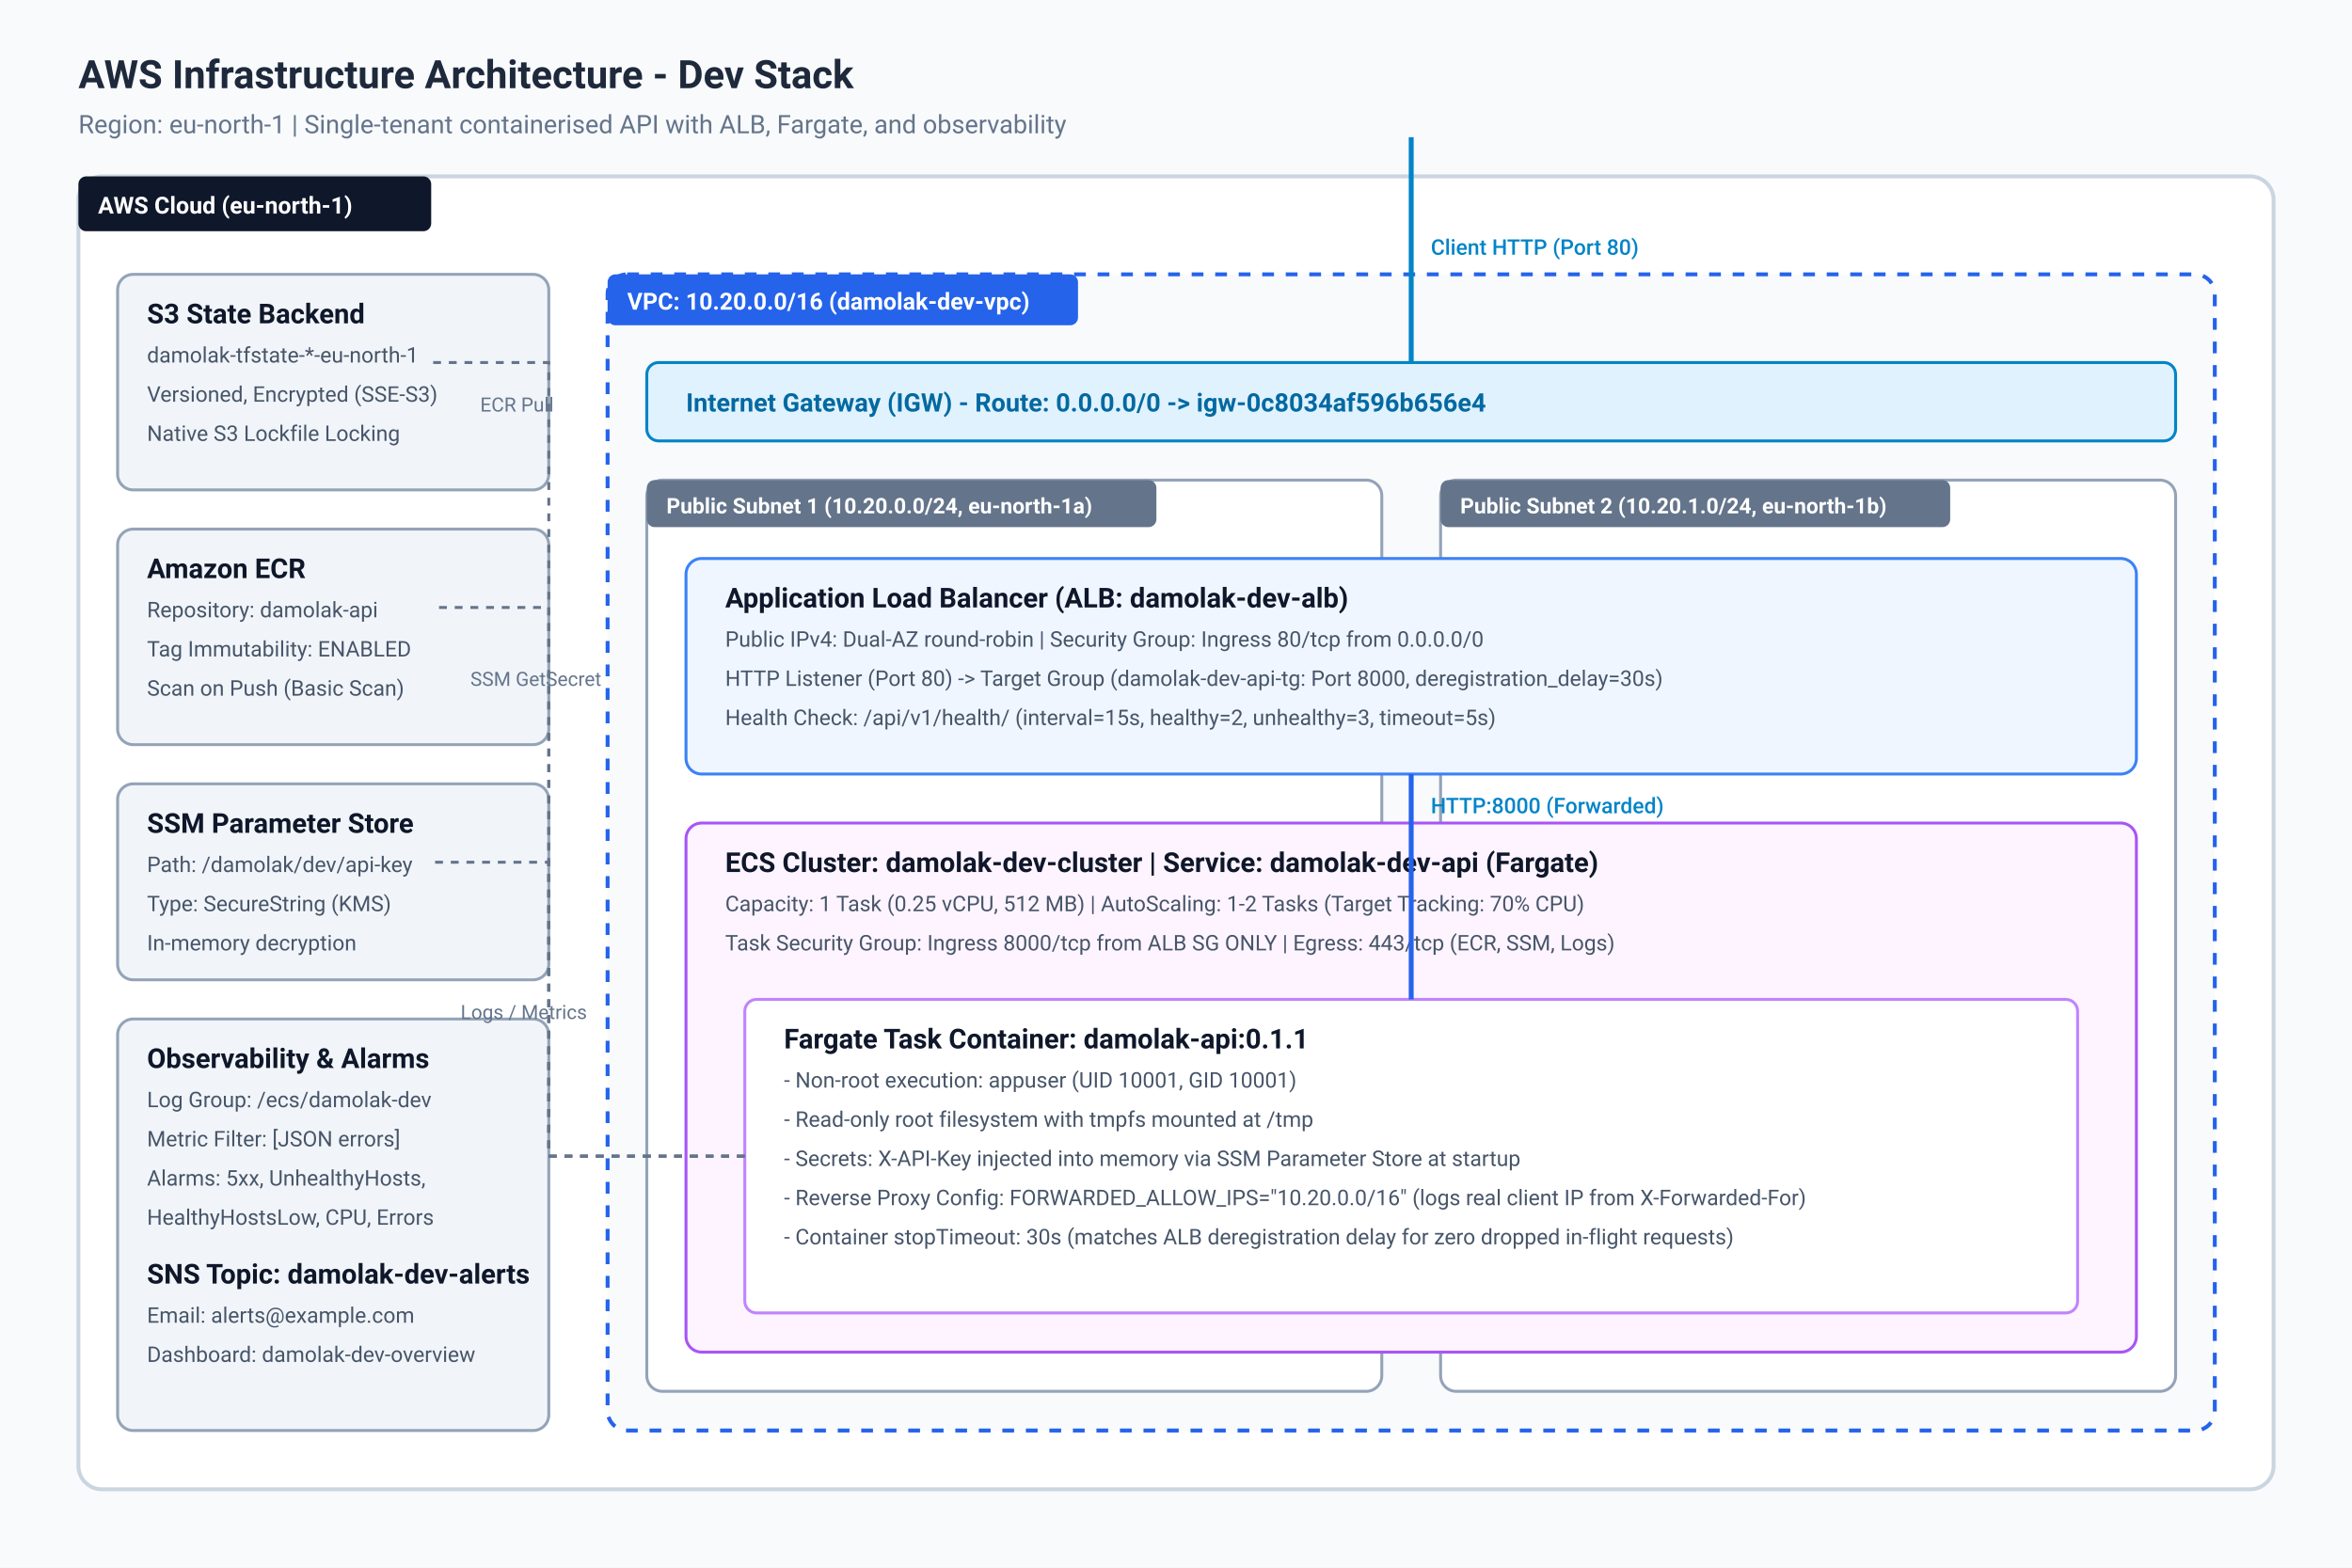
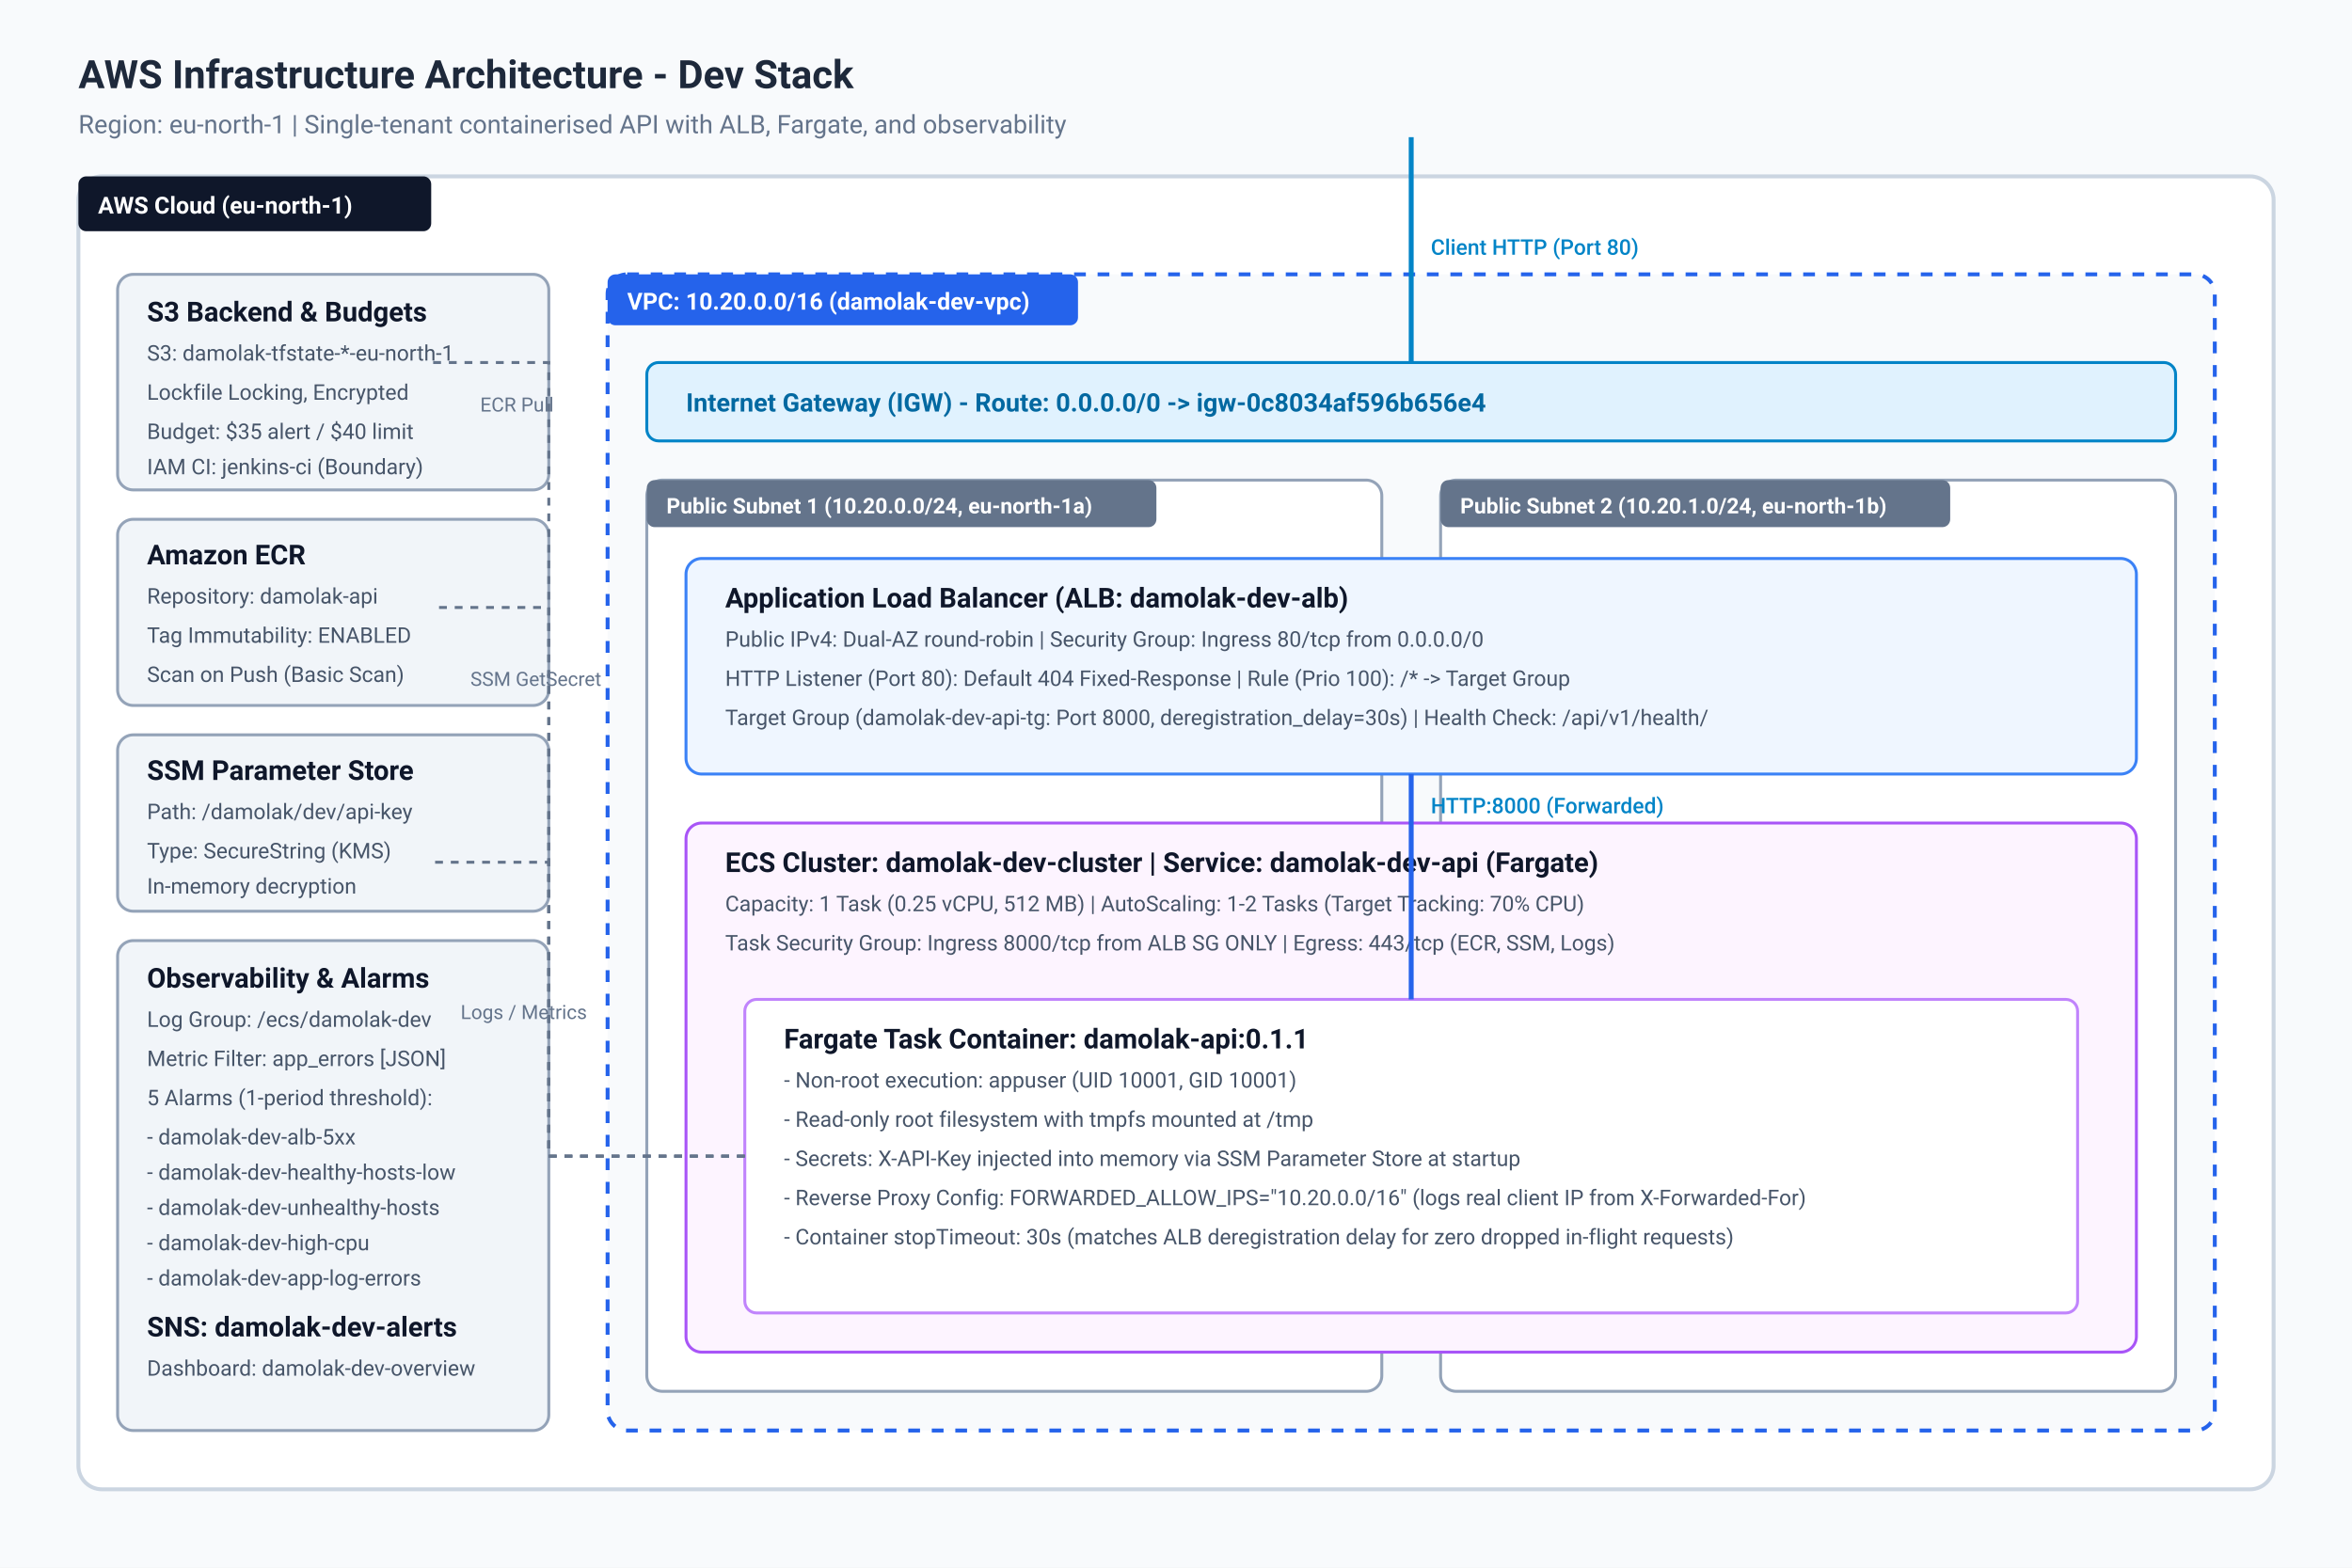
<svg xmlns="http://www.w3.org/2000/svg" viewBox="0 0 1200 800" width="1200" height="800">
  <style>
    text { font-family: -apple-system, BlinkMacSystemFont, "Segoe UI", Roboto, Arial, sans-serif; }
    .title { font-size: 20px; font-weight: bold; fill: #1e293b; }
    .subtitle { font-size: 13px; fill: #64748b; }
    .boundary-title { font-size: 14px; font-weight: 600; fill: #334155; }
    .box-title { font-size: 14px; font-weight: bold; fill: #0f172a; }
    .box-desc { font-size: 11px; fill: #475569; }
    .edge-label { font-size: 11px; font-weight: 500; fill: #0284c7; }
  </style>
  <rect width="1200" height="800" fill="#f8fafc" />
  <text x="40" y="45" class="title">AWS Infrastructure Architecture - Dev Stack</text>
  <text x="40" y="68" class="subtitle">Region: eu-north-1 | Single-tenant containerised API with ALB, Fargate, and observability</text>
  <rect x="40" y="90" width="1120" height="670" rx="12" fill="#ffffff" stroke="#cbd5e1" stroke-width="2" />
  <rect x="40" y="90" width="180" height="28" rx="4" fill="#0f172a" />
  <text x="50" y="109" fill="#ffffff" font-size="12px" font-weight="bold">AWS Cloud (eu-north-1)</text>
  <g transform="translate(60, 140)">
    <rect x="0" y="0" width="220" height="110" rx="8" fill="#f1f5f9" stroke="#94a3b8" stroke-width="1.5" />
-     <text x="15" y="25" class="box-title">S3 State Backend</text>
-     <text x="15" y="45" class="box-desc">damolak-tfstate-*-eu-north-1</text>
-     <text x="15" y="65" class="box-desc">Versioned, Encrypted (SSE-S3)</text>
-     <text x="15" y="85" class="box-desc">Native S3 Lockfile Locking</text>
-     <rect x="0" y="130" width="220" height="110" rx="8" fill="#f1f5f9" stroke="#94a3b8" stroke-width="1.5" />
-     <text x="15" y="155" class="box-title">Amazon ECR</text>
-     <text x="15" y="175" class="box-desc">Repository: damolak-api</text>
-     <text x="15" y="195" class="box-desc">Tag Immutability: ENABLED</text>
-     <text x="15" y="215" class="box-desc">Scan on Push (Basic Scan)</text>
-     <rect x="0" y="260" width="220" height="100" rx="8" fill="#f1f5f9" stroke="#94a3b8" stroke-width="1.5" />
-     <text x="15" y="285" class="box-title">SSM Parameter Store</text>
-     <text x="15" y="305" class="box-desc">Path: /damolak/dev/api-key</text>
-     <text x="15" y="325" class="box-desc">Type: SecureString (KMS)</text>
-     <text x="15" y="345" class="box-desc">In-memory decryption</text>
-     <rect x="0" y="380" width="220" height="210" rx="8" fill="#f1f5f9" stroke="#94a3b8" stroke-width="1.5" />
-     <text x="15" y="405" class="box-title">Observability &amp; Alarms</text>
-     <text x="15" y="425" class="box-desc">Log Group: /ecs/damolak-dev</text>
-     <text x="15" y="445" class="box-desc">Metric Filter: [JSON errors]</text>
-     <text x="15" y="465" class="box-desc">Alarms: 5xx, UnhealthyHosts,</text>
-     <text x="15" y="485" class="box-desc">HealthyHostsLow, CPU, Errors</text>
-     <text x="15" y="515" class="box-title" font-size="12px">SNS Topic: damolak-dev-alerts</text>
-     <text x="15" y="535" class="box-desc">Email: alerts@example.com</text>
-     <text x="15" y="555" class="box-desc">Dashboard: damolak-dev-overview</text>
+     <text x="15" y="24" class="box-title">S3 Backend &amp; Budgets</text>
+     <text x="15" y="44" class="box-desc">S3: damolak-tfstate-*-eu-north-1</text>
+     <text x="15" y="64" class="box-desc">Lockfile Locking, Encrypted</text>
+     <text x="15" y="84" class="box-desc">Budget: $35 alert / $40 limit</text>
+     <text x="15" y="102" class="box-desc">IAM CI: jenkins-ci (Boundary)</text>
+     <rect x="0" y="125" width="220" height="95" rx="8" fill="#f1f5f9" stroke="#94a3b8" stroke-width="1.5" />
+     <text x="15" y="148" class="box-title">Amazon ECR</text>
+     <text x="15" y="168" class="box-desc">Repository: damolak-api</text>
+     <text x="15" y="188" class="box-desc">Tag Immutability: ENABLED</text>
+     <text x="15" y="208" class="box-desc">Scan on Push (Basic Scan)</text>
+     <rect x="0" y="235" width="220" height="90" rx="8" fill="#f1f5f9" stroke="#94a3b8" stroke-width="1.5" />
+     <text x="15" y="258" class="box-title">SSM Parameter Store</text>
+     <text x="15" y="278" class="box-desc">Path: /damolak/dev/api-key</text>
+     <text x="15" y="298" class="box-desc">Type: SecureString (KMS)</text>
+     <text x="15" y="316" class="box-desc">In-memory decryption</text>
+     <rect x="0" y="340" width="220" height="250" rx="8" fill="#f1f5f9" stroke="#94a3b8" stroke-width="1.5" />
+     <text x="15" y="364" class="box-title">Observability &amp; Alarms</text>
+     <text x="15" y="384" class="box-desc">Log Group: /ecs/damolak-dev</text>
+     <text x="15" y="404" class="box-desc">Metric Filter: app_errors [JSON]</text>
+     <text x="15" y="424" class="box-desc">5 Alarms (1-period threshold):</text>
+     <text x="15" y="444" class="box-desc">- damolak-dev-alb-5xx</text>
+     <text x="15" y="462" class="box-desc">- damolak-dev-healthy-hosts-low</text>
+     <text x="15" y="480" class="box-desc">- damolak-dev-unhealthy-hosts</text>
+     <text x="15" y="498" class="box-desc">- damolak-dev-high-cpu</text>
+     <text x="15" y="516" class="box-desc">- damolak-dev-app-log-errors</text>
+     <text x="15" y="542" class="box-title" font-size="12px">SNS: damolak-dev-alerts</text>
+     <text x="15" y="562" class="box-desc">Dashboard: damolak-dev-overview</text>
  </g>
  <rect x="310" y="140" width="820" height="590" rx="10" fill="#f8fafc" stroke="#2563eb" stroke-width="2" stroke-dasharray="6,6" />
  <rect x="310" y="140" width="240" height="26" rx="4" fill="#2563eb" />
  <text x="320" y="158" fill="#ffffff" font-size="12px" font-weight="bold">VPC: 10.20.0.0/16 (damolak-dev-vpc)</text>
  <rect x="330" y="185" width="780" height="40" rx="6" fill="#e0f2fe" stroke="#0284c7" stroke-width="1.5" />
  <text x="350" y="210" font-size="13px" font-weight="bold" fill="#0369a1">Internet Gateway (IGW) - Route: 0.0.0.0/0 -&gt; igw-0c8034af596b656e4</text>
  <rect x="330" y="245" width="375" height="465" rx="8" fill="#ffffff" stroke="#94a3b8" stroke-width="1.5" />
  <rect x="330" y="245" width="260" height="24" rx="4" fill="#64748b" />
  <text x="340" y="262" fill="#ffffff" font-size="11px" font-weight="bold">Public Subnet 1 (10.20.0.0/24, eu-north-1a)</text>
  <rect x="735" y="245" width="375" height="465" rx="8" fill="#ffffff" stroke="#94a3b8" stroke-width="1.5" />
  <rect x="735" y="245" width="260" height="24" rx="4" fill="#64748b" />
  <text x="745" y="262" fill="#ffffff" font-size="11px" font-weight="bold">Public Subnet 2 (10.20.1.0/24, eu-north-1b)</text>
  <rect x="350" y="285" width="740" height="110" rx="8" fill="#eff6ff" stroke="#3b82f6" stroke-width="1.5" />
  <text x="370" y="310" class="box-title">Application Load Balancer (ALB: damolak-dev-alb)</text>
  <text x="370" y="330" class="box-desc">Public IPv4: Dual-AZ round-robin | Security Group: Ingress 80/tcp from 0.0.0.0/0</text>
-   <text x="370" y="350" class="box-desc">HTTP Listener (Port 80) -&gt; Target Group (damolak-dev-api-tg: Port 8000, deregistration_delay=30s)</text>
-   <text x="370" y="370" class="box-desc">Health Check: /api/v1/health/ (interval=15s, healthy=2, unhealthy=3, timeout=5s)</text>
+   <text x="370" y="350" class="box-desc">HTTP Listener (Port 80): Default 404 Fixed-Response | Rule (Prio 100): /* -&gt; Target Group</text>
+   <text x="370" y="370" class="box-desc">Target Group (damolak-dev-api-tg: Port 8000, deregistration_delay=30s) | Health Check: /api/v1/health/</text>
  <rect x="350" y="420" width="740" height="270" rx="8" fill="#fdf4ff" stroke="#a855f7" stroke-width="1.5" />
  <text x="370" y="445" class="box-title">ECS Cluster: damolak-dev-cluster | Service: damolak-dev-api (Fargate)</text>
  <text x="370" y="465" class="box-desc">Capacity: 1 Task (0.25 vCPU, 512 MB) | AutoScaling: 1-2 Tasks (Target Tracking: 70% CPU)</text>
  <text x="370" y="485" class="box-desc">Task Security Group: Ingress 8000/tcp from ALB SG ONLY | Egress: 443/tcp (ECR, SSM, Logs)</text>
  <rect x="380" y="510" width="680" height="160" rx="6" fill="#ffffff" stroke="#c084fc" stroke-width="1.5" />
  <text x="400" y="535" class="box-title" font-size="13px">Fargate Task Container: damolak-api:0.1.1</text>
  <text x="400" y="555" class="box-desc">- Non-root execution: appuser (UID 10001, GID 10001)</text>
  <text x="400" y="575" class="box-desc">- Read-only root filesystem with tmpfs mounted at /tmp</text>
  <text x="400" y="595" class="box-desc">- Secrets: X-API-Key injected into memory via SSM Parameter Store at startup</text>
  <text x="400" y="615" class="box-desc">- Reverse Proxy Config: FORWARDED_ALLOW_IPS="10.20.0.0/16" (logs real client IP from X-Forwarded-For)</text>
  <text x="400" y="635" class="box-desc">- Container stopTimeout: 30s (matches ALB deregistration delay for zero dropped in-flight requests)</text>
  <path d="M 720 70 L 720 185" fill="none" stroke="#0284c7" stroke-width="2.5" marker-end="url(#arrow)" />
  <text x="730" y="130" class="edge-label">Client HTTP (Port 80)</text>
  <path d="M 720 395 L 720 510" fill="none" stroke="#2563eb" stroke-width="2.5" />
  <text x="730" y="415" class="edge-label">HTTP:8000 (Forwarded)</text>
  <path d="M 380 590 L 280 590 L 280 440 L 220 440" fill="none" stroke="#64748b" stroke-width="1.5" stroke-dasharray="4,4" />
  <text x="235" y="520" font-size="10px" fill="#64748b">Logs / Metrics</text>
  <path d="M 380 590 L 280 590 L 280 310 L 220 310" fill="none" stroke="#64748b" stroke-width="1.5" stroke-dasharray="4,4" />
  <text x="240" y="350" font-size="10px" fill="#64748b">SSM GetSecret</text>
  <path d="M 380 590 L 280 590 L 280 185 L 220 185" fill="none" stroke="#64748b" stroke-width="1.5" stroke-dasharray="4,4" />
  <text x="245" y="210" font-size="10px" fill="#64748b">ECR Pull</text>
</svg>
